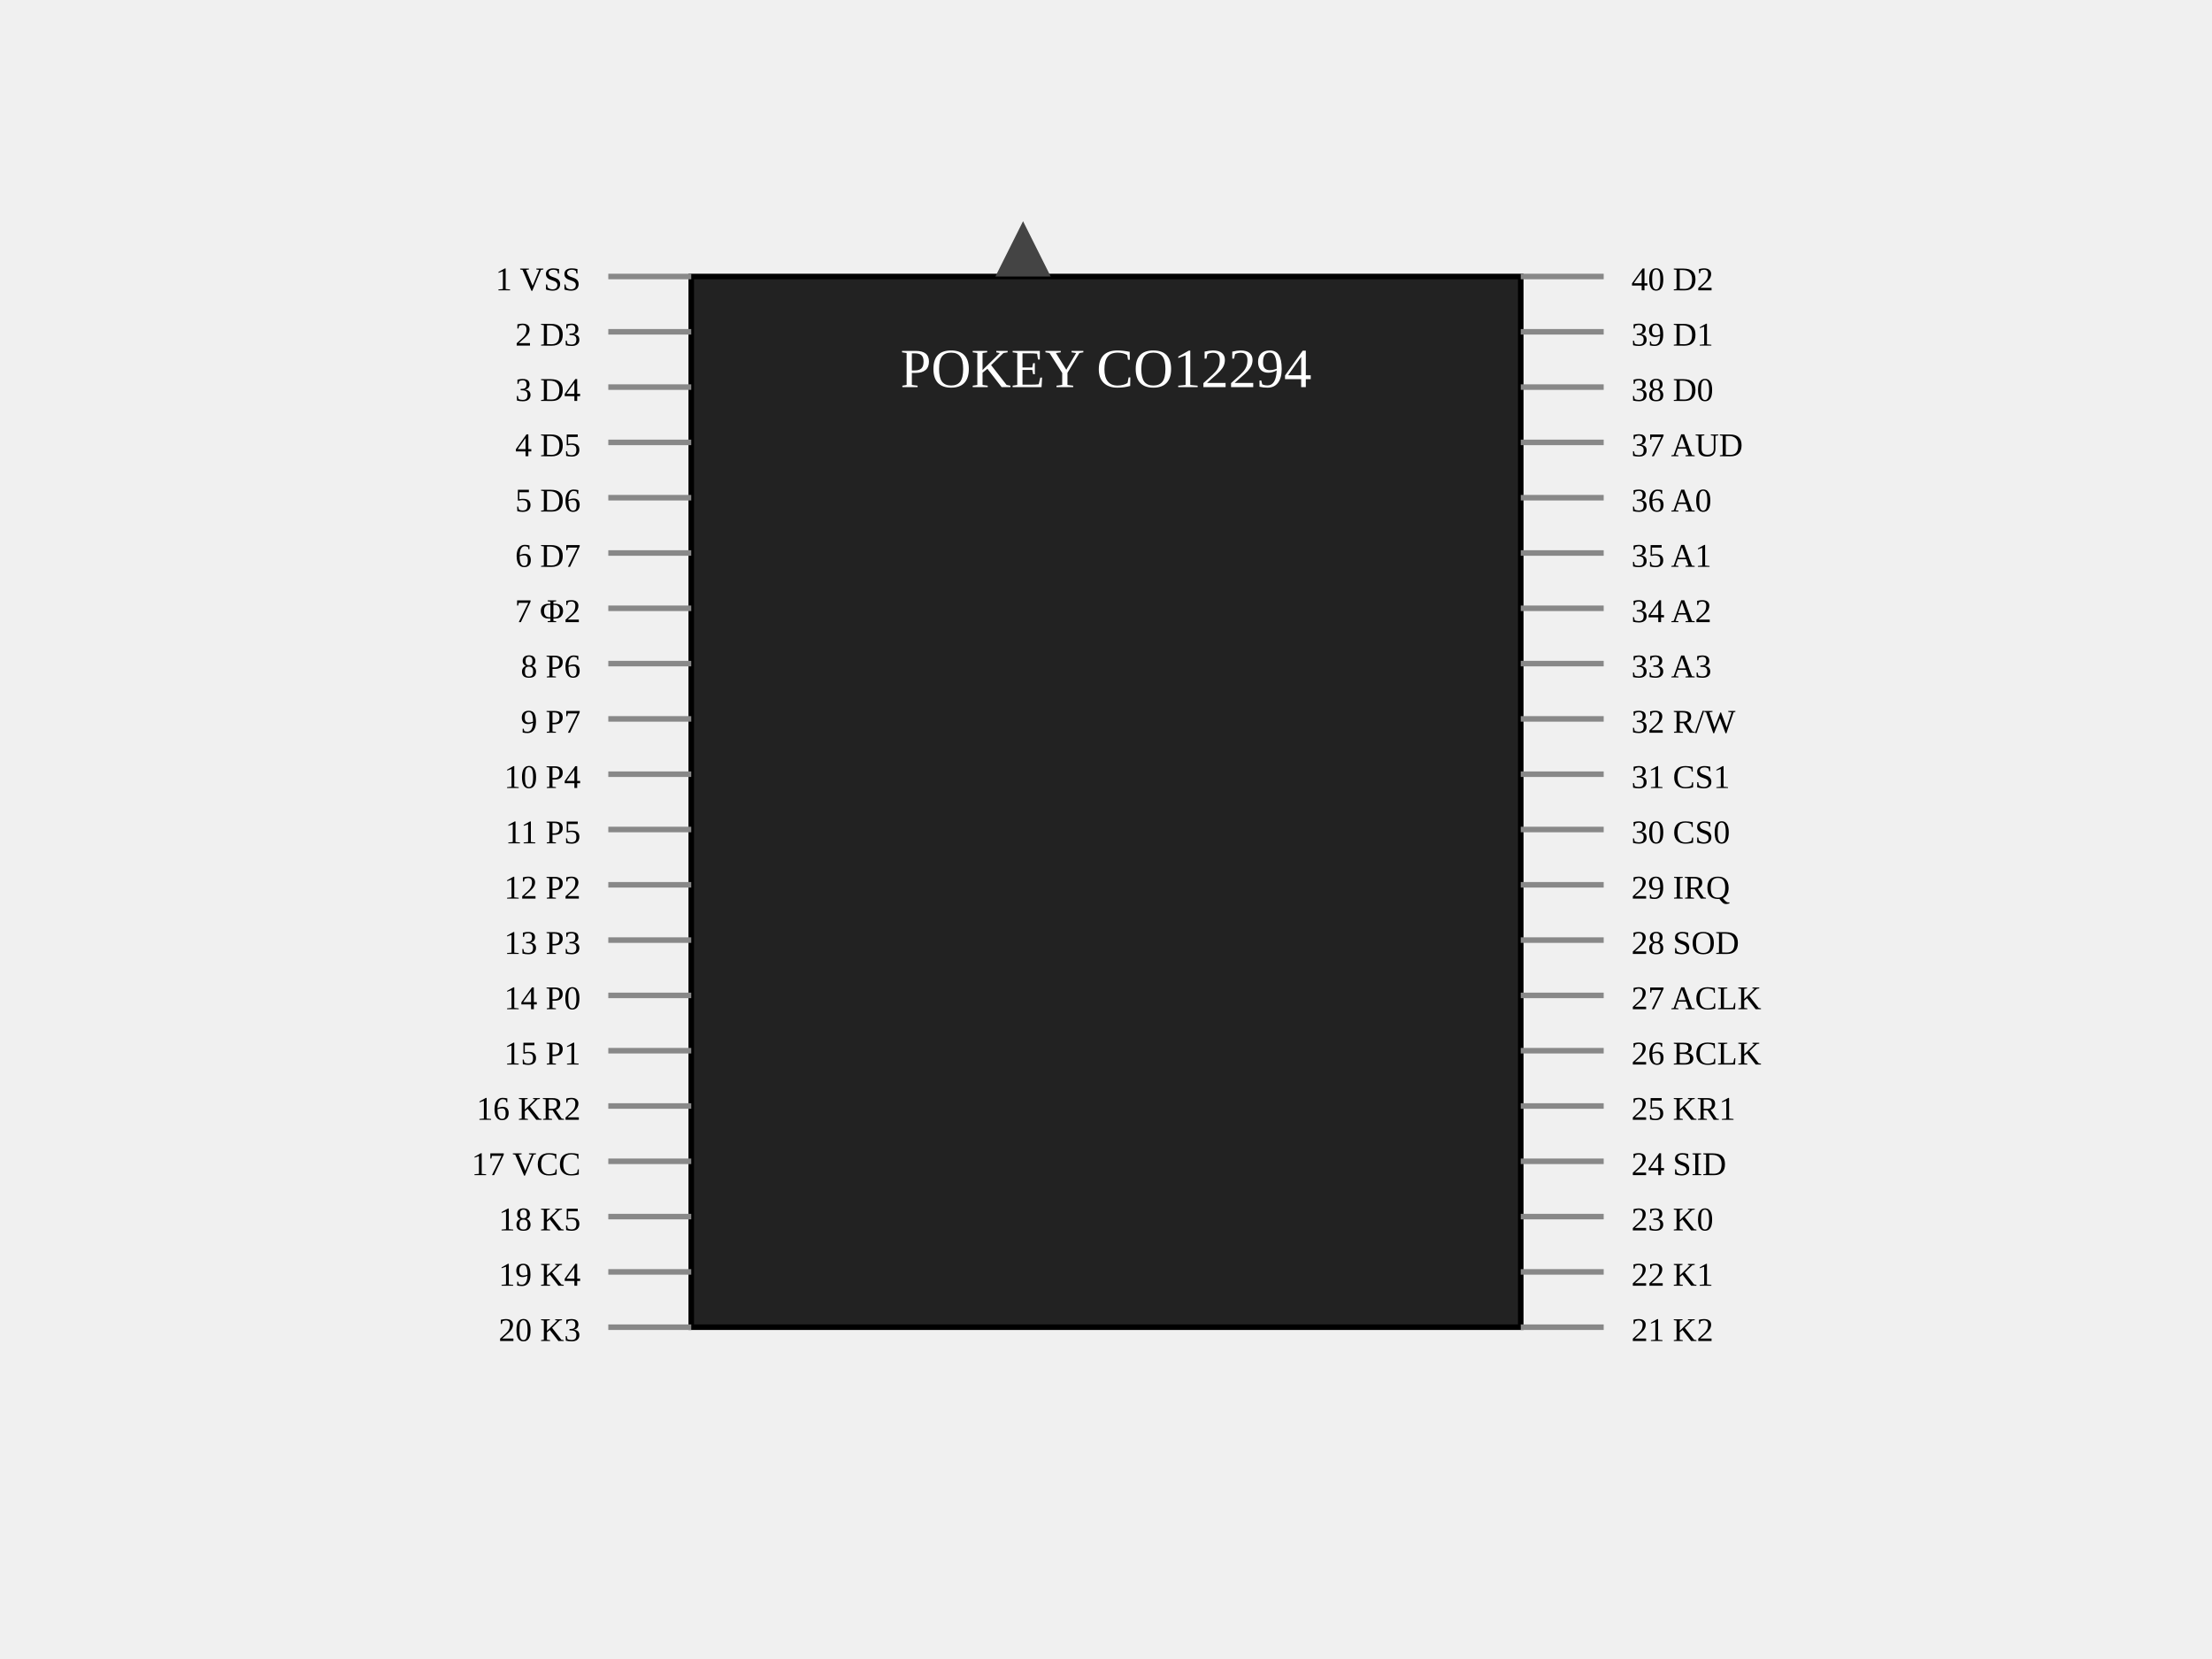
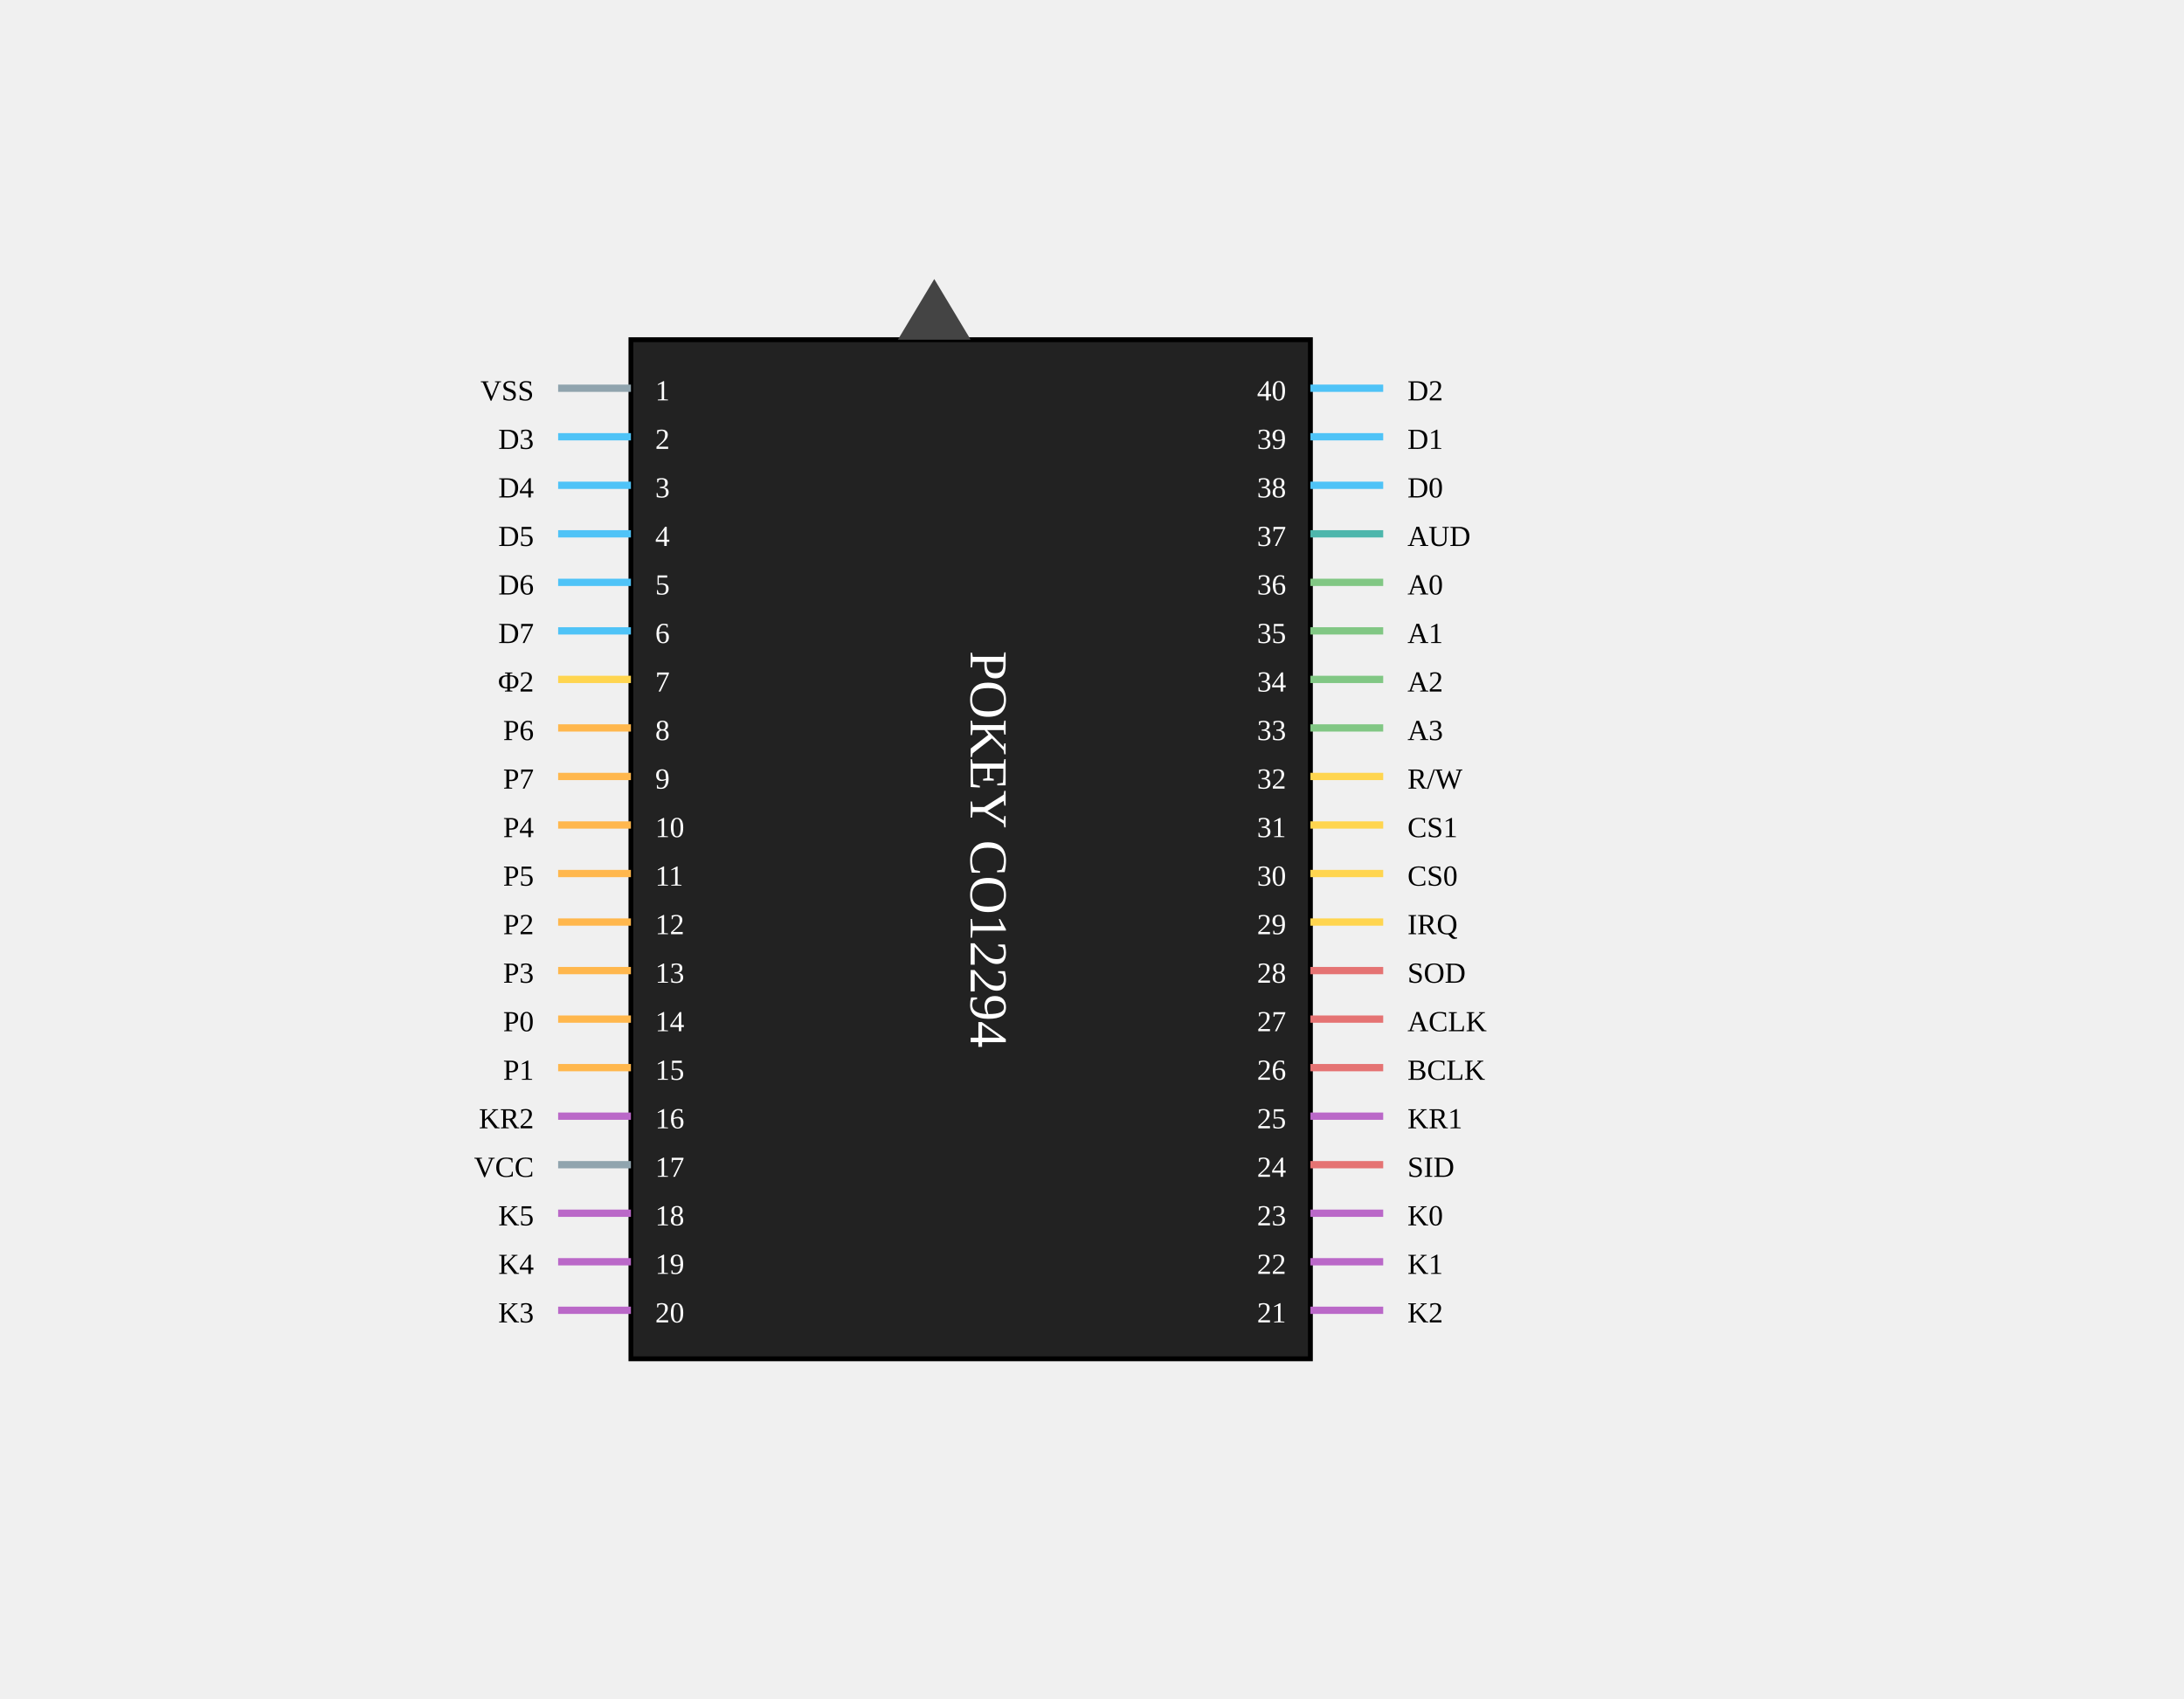
- <svg xmlns="http://www.w3.org/2000/svg" width="800" height="600">
-   <rect x="250" y="100" width="300" height="380" fill="#222" stroke="#000" stroke-width="2" />
-   <path d="M380 100 L370 80 L360 100 Z" fill="#444" />
-   <text x="400" y="140" fill="#ffffff" font-size="20" text-anchor="middle">POKEY CO12294</text>
-   <line x1="250" y1="100" x2="220" y2="100" stroke="#888" stroke-width="2" />
-   <text x="210" y="105" font-size="12" text-anchor="end" fill="#000">1 VSS</text>
-   <line x1="250" y1="120" x2="220" y2="120" stroke="#888" stroke-width="2" />
-   <text x="210" y="125" font-size="12" text-anchor="end" fill="#000">2 D3</text>
-   <line x1="250" y1="140" x2="220" y2="140" stroke="#888" stroke-width="2" />
-   <text x="210" y="145" font-size="12" text-anchor="end" fill="#000">3 D4</text>
-   <line x1="250" y1="160" x2="220" y2="160" stroke="#888" stroke-width="2" />
-   <text x="210" y="165" font-size="12" text-anchor="end" fill="#000">4 D5</text>
-   <line x1="250" y1="180" x2="220" y2="180" stroke="#888" stroke-width="2" />
-   <text x="210" y="185" font-size="12" text-anchor="end" fill="#000">5 D6</text>
-   <line x1="250" y1="200" x2="220" y2="200" stroke="#888" stroke-width="2" />
-   <text x="210" y="205" font-size="12" text-anchor="end" fill="#000">6 D7</text>
-   <line x1="250" y1="220" x2="220" y2="220" stroke="#888" stroke-width="2" />
-   <text x="210" y="225" font-size="12" text-anchor="end" fill="#000">7 Φ2</text>
-   <line x1="250" y1="240" x2="220" y2="240" stroke="#888" stroke-width="2" />
-   <text x="210" y="245" font-size="12" text-anchor="end" fill="#000">8 P6</text>
-   <line x1="250" y1="260" x2="220" y2="260" stroke="#888" stroke-width="2" />
-   <text x="210" y="265" font-size="12" text-anchor="end" fill="#000">9 P7</text>
-   <line x1="250" y1="280" x2="220" y2="280" stroke="#888" stroke-width="2" />
-   <text x="210" y="285" font-size="12" text-anchor="end" fill="#000">10 P4</text>
-   <line x1="250" y1="300" x2="220" y2="300" stroke="#888" stroke-width="2" />
-   <text x="210" y="305" font-size="12" text-anchor="end" fill="#000">11 P5</text>
-   <line x1="250" y1="320" x2="220" y2="320" stroke="#888" stroke-width="2" />
-   <text x="210" y="325" font-size="12" text-anchor="end" fill="#000">12 P2</text>
-   <line x1="250" y1="340" x2="220" y2="340" stroke="#888" stroke-width="2" />
-   <text x="210" y="345" font-size="12" text-anchor="end" fill="#000">13 P3</text>
-   <line x1="250" y1="360" x2="220" y2="360" stroke="#888" stroke-width="2" />
-   <text x="210" y="365" font-size="12" text-anchor="end" fill="#000">14 P0</text>
-   <line x1="250" y1="380" x2="220" y2="380" stroke="#888" stroke-width="2" />
-   <text x="210" y="385" font-size="12" text-anchor="end" fill="#000">15 P1</text>
-   <line x1="250" y1="400" x2="220" y2="400" stroke="#888" stroke-width="2" />
-   <text x="210" y="405" font-size="12" text-anchor="end" fill="#000">16 KR2</text>
-   <line x1="250" y1="420" x2="220" y2="420" stroke="#888" stroke-width="2" />
-   <text x="210" y="425" font-size="12" text-anchor="end" fill="#000">17 VCC</text>
-   <line x1="250" y1="440" x2="220" y2="440" stroke="#888" stroke-width="2" />
-   <text x="210" y="445" font-size="12" text-anchor="end" fill="#000">18 K5</text>
-   <line x1="250" y1="460" x2="220" y2="460" stroke="#888" stroke-width="2" />
-   <text x="210" y="465" font-size="12" text-anchor="end" fill="#000">19 K4</text>
-   <line x1="250" y1="480" x2="220" y2="480" stroke="#888" stroke-width="2" />
-   <text x="210" y="485" font-size="12" text-anchor="end" fill="#000">20 K3</text>
-   <line x1="550" y1="480" x2="580" y2="480" stroke="#888" stroke-width="2" />
-   <text x="590" y="485" font-size="12" text-anchor="start" fill="#000">21 K2</text>
-   <line x1="550" y1="460" x2="580" y2="460" stroke="#888" stroke-width="2" />
-   <text x="590" y="465" font-size="12" text-anchor="start" fill="#000">22 K1</text>
-   <line x1="550" y1="440" x2="580" y2="440" stroke="#888" stroke-width="2" />
-   <text x="590" y="445" font-size="12" text-anchor="start" fill="#000">23 K0</text>
-   <line x1="550" y1="420" x2="580" y2="420" stroke="#888" stroke-width="2" />
-   <text x="590" y="425" font-size="12" text-anchor="start" fill="#000">24 SID</text>
-   <line x1="550" y1="400" x2="580" y2="400" stroke="#888" stroke-width="2" />
-   <text x="590" y="405" font-size="12" text-anchor="start" fill="#000">25 KR1</text>
-   <line x1="550" y1="380" x2="580" y2="380" stroke="#888" stroke-width="2" />
-   <text x="590" y="385" font-size="12" text-anchor="start" fill="#000">26 BCLK</text>
-   <line x1="550" y1="360" x2="580" y2="360" stroke="#888" stroke-width="2" />
-   <text x="590" y="365" font-size="12" text-anchor="start" fill="#000">27 ACLK</text>
-   <line x1="550" y1="340" x2="580" y2="340" stroke="#888" stroke-width="2" />
-   <text x="590" y="345" font-size="12" text-anchor="start" fill="#000">28 SOD</text>
-   <line x1="550" y1="320" x2="580" y2="320" stroke="#888" stroke-width="2" />
-   <text x="590" y="325" font-size="12" text-anchor="start" fill="#000">29 IRQ</text>
-   <line x1="550" y1="300" x2="580" y2="300" stroke="#888" stroke-width="2" />
-   <text x="590" y="305" font-size="12" text-anchor="start" fill="#000">30 CS0</text>
-   <line x1="550" y1="280" x2="580" y2="280" stroke="#888" stroke-width="2" />
-   <text x="590" y="285" font-size="12" text-anchor="start" fill="#000">31 CS1</text>
-   <line x1="550" y1="260" x2="580" y2="260" stroke="#888" stroke-width="2" />
-   <text x="590" y="265" font-size="12" text-anchor="start" fill="#000">32 R/W</text>
-   <line x1="550" y1="240" x2="580" y2="240" stroke="#888" stroke-width="2" />
-   <text x="590" y="245" font-size="12" text-anchor="start" fill="#000">33 A3</text>
-   <line x1="550" y1="220" x2="580" y2="220" stroke="#888" stroke-width="2" />
-   <text x="590" y="225" font-size="12" text-anchor="start" fill="#000">34 A2</text>
-   <line x1="550" y1="200" x2="580" y2="200" stroke="#888" stroke-width="2" />
-   <text x="590" y="205" font-size="12" text-anchor="start" fill="#000">35 A1</text>
-   <line x1="550" y1="180" x2="580" y2="180" stroke="#888" stroke-width="2" />
-   <text x="590" y="185" font-size="12" text-anchor="start" fill="#000">36 A0</text>
-   <line x1="550" y1="160" x2="580" y2="160" stroke="#888" stroke-width="2" />
-   <text x="590" y="165" font-size="12" text-anchor="start" fill="#000">37 AUD</text>
-   <line x1="550" y1="140" x2="580" y2="140" stroke="#888" stroke-width="2" />
-   <text x="590" y="145" font-size="12" text-anchor="start" fill="#000">38 D0</text>
-   <line x1="550" y1="120" x2="580" y2="120" stroke="#888" stroke-width="2" />
-   <text x="590" y="125" font-size="12" text-anchor="start" fill="#000">39 D1</text>
-   <line x1="550" y1="100" x2="580" y2="100" stroke="#888" stroke-width="2" />
-   <text x="590" y="105" font-size="12" text-anchor="start" fill="#000">40 D2</text>
+ <svg xmlns="http://www.w3.org/2000/svg" width="900" height="700">
+   <rect x="260" y="140" width="280" height="420" fill="#222" stroke="#000" stroke-width="2" />
+   <path d="M400 140 L385 115 L370 140 Z" fill="#444" />
+   <text x="400" y="350" fill="#ffffff" font-size="22" text-anchor="middle" transform="rotate(90 400 350)">POKEY CO12294</text>
+   <line x1="260" y1="160" x2="230" y2="160" stroke="#90A4AE" stroke-width="3" />
+   <text x="270" y="165" fill="#fff" font-size="12">1</text>
+   <text x="220" y="165" font-size="12" text-anchor="end">VSS</text>
+   <line x1="260" y1="180" x2="230" y2="180" stroke="#4FC3F7" stroke-width="3" />
+   <text x="270" y="185" fill="#fff" font-size="12">2</text>
+   <text x="220" y="185" font-size="12" text-anchor="end">D3</text>
+   <line x1="260" y1="200" x2="230" y2="200" stroke="#4FC3F7" stroke-width="3" />
+   <text x="270" y="205" fill="#fff" font-size="12">3</text>
+   <text x="220" y="205" font-size="12" text-anchor="end">D4</text>
+   <line x1="260" y1="220" x2="230" y2="220" stroke="#4FC3F7" stroke-width="3" />
+   <text x="270" y="225" fill="#fff" font-size="12">4</text>
+   <text x="220" y="225" font-size="12" text-anchor="end">D5</text>
+   <line x1="260" y1="240" x2="230" y2="240" stroke="#4FC3F7" stroke-width="3" />
+   <text x="270" y="245" fill="#fff" font-size="12">5</text>
+   <text x="220" y="245" font-size="12" text-anchor="end">D6</text>
+   <line x1="260" y1="260" x2="230" y2="260" stroke="#4FC3F7" stroke-width="3" />
+   <text x="270" y="265" fill="#fff" font-size="12">6</text>
+   <text x="220" y="265" font-size="12" text-anchor="end">D7</text>
+   <line x1="260" y1="280" x2="230" y2="280" stroke="#FFD54F" stroke-width="3" />
+   <text x="270" y="285" fill="#fff" font-size="12">7</text>
+   <text x="220" y="285" font-size="12" text-anchor="end">Φ2</text>
+   <line x1="260" y1="300" x2="230" y2="300" stroke="#FFB74D" stroke-width="3" />
+   <text x="270" y="305" fill="#fff" font-size="12">8</text>
+   <text x="220" y="305" font-size="12" text-anchor="end">P6</text>
+   <line x1="260" y1="320" x2="230" y2="320" stroke="#FFB74D" stroke-width="3" />
+   <text x="270" y="325" fill="#fff" font-size="12">9</text>
+   <text x="220" y="325" font-size="12" text-anchor="end">P7</text>
+   <line x1="260" y1="340" x2="230" y2="340" stroke="#FFB74D" stroke-width="3" />
+   <text x="270" y="345" fill="#fff" font-size="12">10</text>
+   <text x="220" y="345" font-size="12" text-anchor="end">P4</text>
+   <line x1="260" y1="360" x2="230" y2="360" stroke="#FFB74D" stroke-width="3" />
+   <text x="270" y="365" fill="#fff" font-size="12">11</text>
+   <text x="220" y="365" font-size="12" text-anchor="end">P5</text>
+   <line x1="260" y1="380" x2="230" y2="380" stroke="#FFB74D" stroke-width="3" />
+   <text x="270" y="385" fill="#fff" font-size="12">12</text>
+   <text x="220" y="385" font-size="12" text-anchor="end">P2</text>
+   <line x1="260" y1="400" x2="230" y2="400" stroke="#FFB74D" stroke-width="3" />
+   <text x="270" y="405" fill="#fff" font-size="12">13</text>
+   <text x="220" y="405" font-size="12" text-anchor="end">P3</text>
+   <line x1="260" y1="420" x2="230" y2="420" stroke="#FFB74D" stroke-width="3" />
+   <text x="270" y="425" fill="#fff" font-size="12">14</text>
+   <text x="220" y="425" font-size="12" text-anchor="end">P0</text>
+   <line x1="260" y1="440" x2="230" y2="440" stroke="#FFB74D" stroke-width="3" />
+   <text x="270" y="445" fill="#fff" font-size="12">15</text>
+   <text x="220" y="445" font-size="12" text-anchor="end">P1</text>
+   <line x1="260" y1="460" x2="230" y2="460" stroke="#BA68C8" stroke-width="3" />
+   <text x="270" y="465" fill="#fff" font-size="12">16</text>
+   <text x="220" y="465" font-size="12" text-anchor="end">KR2</text>
+   <line x1="260" y1="480" x2="230" y2="480" stroke="#90A4AE" stroke-width="3" />
+   <text x="270" y="485" fill="#fff" font-size="12">17</text>
+   <text x="220" y="485" font-size="12" text-anchor="end">VCC</text>
+   <line x1="260" y1="500" x2="230" y2="500" stroke="#BA68C8" stroke-width="3" />
+   <text x="270" y="505" fill="#fff" font-size="12">18</text>
+   <text x="220" y="505" font-size="12" text-anchor="end">K5</text>
+   <line x1="260" y1="520" x2="230" y2="520" stroke="#BA68C8" stroke-width="3" />
+   <text x="270" y="525" fill="#fff" font-size="12">19</text>
+   <text x="220" y="525" font-size="12" text-anchor="end">K4</text>
+   <line x1="260" y1="540" x2="230" y2="540" stroke="#BA68C8" stroke-width="3" />
+   <text x="270" y="545" fill="#fff" font-size="12">20</text>
+   <text x="220" y="545" font-size="12" text-anchor="end">K3</text>
+   <line x1="540" y1="540" x2="570" y2="540" stroke="#BA68C8" stroke-width="3" />
+   <text x="530" y="545" fill="#fff" font-size="12" text-anchor="end">21</text>
+   <text x="580" y="545" font-size="12" text-anchor="start">K2</text>
+   <line x1="540" y1="520" x2="570" y2="520" stroke="#BA68C8" stroke-width="3" />
+   <text x="530" y="525" fill="#fff" font-size="12" text-anchor="end">22</text>
+   <text x="580" y="525" font-size="12" text-anchor="start">K1</text>
+   <line x1="540" y1="500" x2="570" y2="500" stroke="#BA68C8" stroke-width="3" />
+   <text x="530" y="505" fill="#fff" font-size="12" text-anchor="end">23</text>
+   <text x="580" y="505" font-size="12" text-anchor="start">K0</text>
+   <line x1="540" y1="480" x2="570" y2="480" stroke="#E57373" stroke-width="3" />
+   <text x="530" y="485" fill="#fff" font-size="12" text-anchor="end">24</text>
+   <text x="580" y="485" font-size="12" text-anchor="start">SID</text>
+   <line x1="540" y1="460" x2="570" y2="460" stroke="#BA68C8" stroke-width="3" />
+   <text x="530" y="465" fill="#fff" font-size="12" text-anchor="end">25</text>
+   <text x="580" y="465" font-size="12" text-anchor="start">KR1</text>
+   <line x1="540" y1="440" x2="570" y2="440" stroke="#E57373" stroke-width="3" />
+   <text x="530" y="445" fill="#fff" font-size="12" text-anchor="end">26</text>
+   <text x="580" y="445" font-size="12" text-anchor="start">BCLK</text>
+   <line x1="540" y1="420" x2="570" y2="420" stroke="#E57373" stroke-width="3" />
+   <text x="530" y="425" fill="#fff" font-size="12" text-anchor="end">27</text>
+   <text x="580" y="425" font-size="12" text-anchor="start">ACLK</text>
+   <line x1="540" y1="400" x2="570" y2="400" stroke="#E57373" stroke-width="3" />
+   <text x="530" y="405" fill="#fff" font-size="12" text-anchor="end">28</text>
+   <text x="580" y="405" font-size="12" text-anchor="start">SOD</text>
+   <line x1="540" y1="380" x2="570" y2="380" stroke="#FFD54F" stroke-width="3" />
+   <text x="530" y="385" fill="#fff" font-size="12" text-anchor="end">29</text>
+   <text x="580" y="385" font-size="12" text-anchor="start">IRQ</text>
+   <line x1="540" y1="360" x2="570" y2="360" stroke="#FFD54F" stroke-width="3" />
+   <text x="530" y="365" fill="#fff" font-size="12" text-anchor="end">30</text>
+   <text x="580" y="365" font-size="12" text-anchor="start">CS0</text>
+   <line x1="540" y1="340" x2="570" y2="340" stroke="#FFD54F" stroke-width="3" />
+   <text x="530" y="345" fill="#fff" font-size="12" text-anchor="end">31</text>
+   <text x="580" y="345" font-size="12" text-anchor="start">CS1</text>
+   <line x1="540" y1="320" x2="570" y2="320" stroke="#FFD54F" stroke-width="3" />
+   <text x="530" y="325" fill="#fff" font-size="12" text-anchor="end">32</text>
+   <text x="580" y="325" font-size="12" text-anchor="start">R/W</text>
+   <line x1="540" y1="300" x2="570" y2="300" stroke="#81C784" stroke-width="3" />
+   <text x="530" y="305" fill="#fff" font-size="12" text-anchor="end">33</text>
+   <text x="580" y="305" font-size="12" text-anchor="start">A3</text>
+   <line x1="540" y1="280" x2="570" y2="280" stroke="#81C784" stroke-width="3" />
+   <text x="530" y="285" fill="#fff" font-size="12" text-anchor="end">34</text>
+   <text x="580" y="285" font-size="12" text-anchor="start">A2</text>
+   <line x1="540" y1="260" x2="570" y2="260" stroke="#81C784" stroke-width="3" />
+   <text x="530" y="265" fill="#fff" font-size="12" text-anchor="end">35</text>
+   <text x="580" y="265" font-size="12" text-anchor="start">A1</text>
+   <line x1="540" y1="240" x2="570" y2="240" stroke="#81C784" stroke-width="3" />
+   <text x="530" y="245" fill="#fff" font-size="12" text-anchor="end">36</text>
+   <text x="580" y="245" font-size="12" text-anchor="start">A0</text>
+   <line x1="540" y1="220" x2="570" y2="220" stroke="#4DB6AC" stroke-width="3" />
+   <text x="530" y="225" fill="#fff" font-size="12" text-anchor="end">37</text>
+   <text x="580" y="225" font-size="12" text-anchor="start">AUD</text>
+   <line x1="540" y1="200" x2="570" y2="200" stroke="#4FC3F7" stroke-width="3" />
+   <text x="530" y="205" fill="#fff" font-size="12" text-anchor="end">38</text>
+   <text x="580" y="205" font-size="12" text-anchor="start">D0</text>
+   <line x1="540" y1="180" x2="570" y2="180" stroke="#4FC3F7" stroke-width="3" />
+   <text x="530" y="185" fill="#fff" font-size="12" text-anchor="end">39</text>
+   <text x="580" y="185" font-size="12" text-anchor="start">D1</text>
+   <line x1="540" y1="160" x2="570" y2="160" stroke="#4FC3F7" stroke-width="3" />
+   <text x="530" y="165" fill="#fff" font-size="12" text-anchor="end">40</text>
+   <text x="580" y="165" font-size="12" text-anchor="start">D2</text>
</svg>
